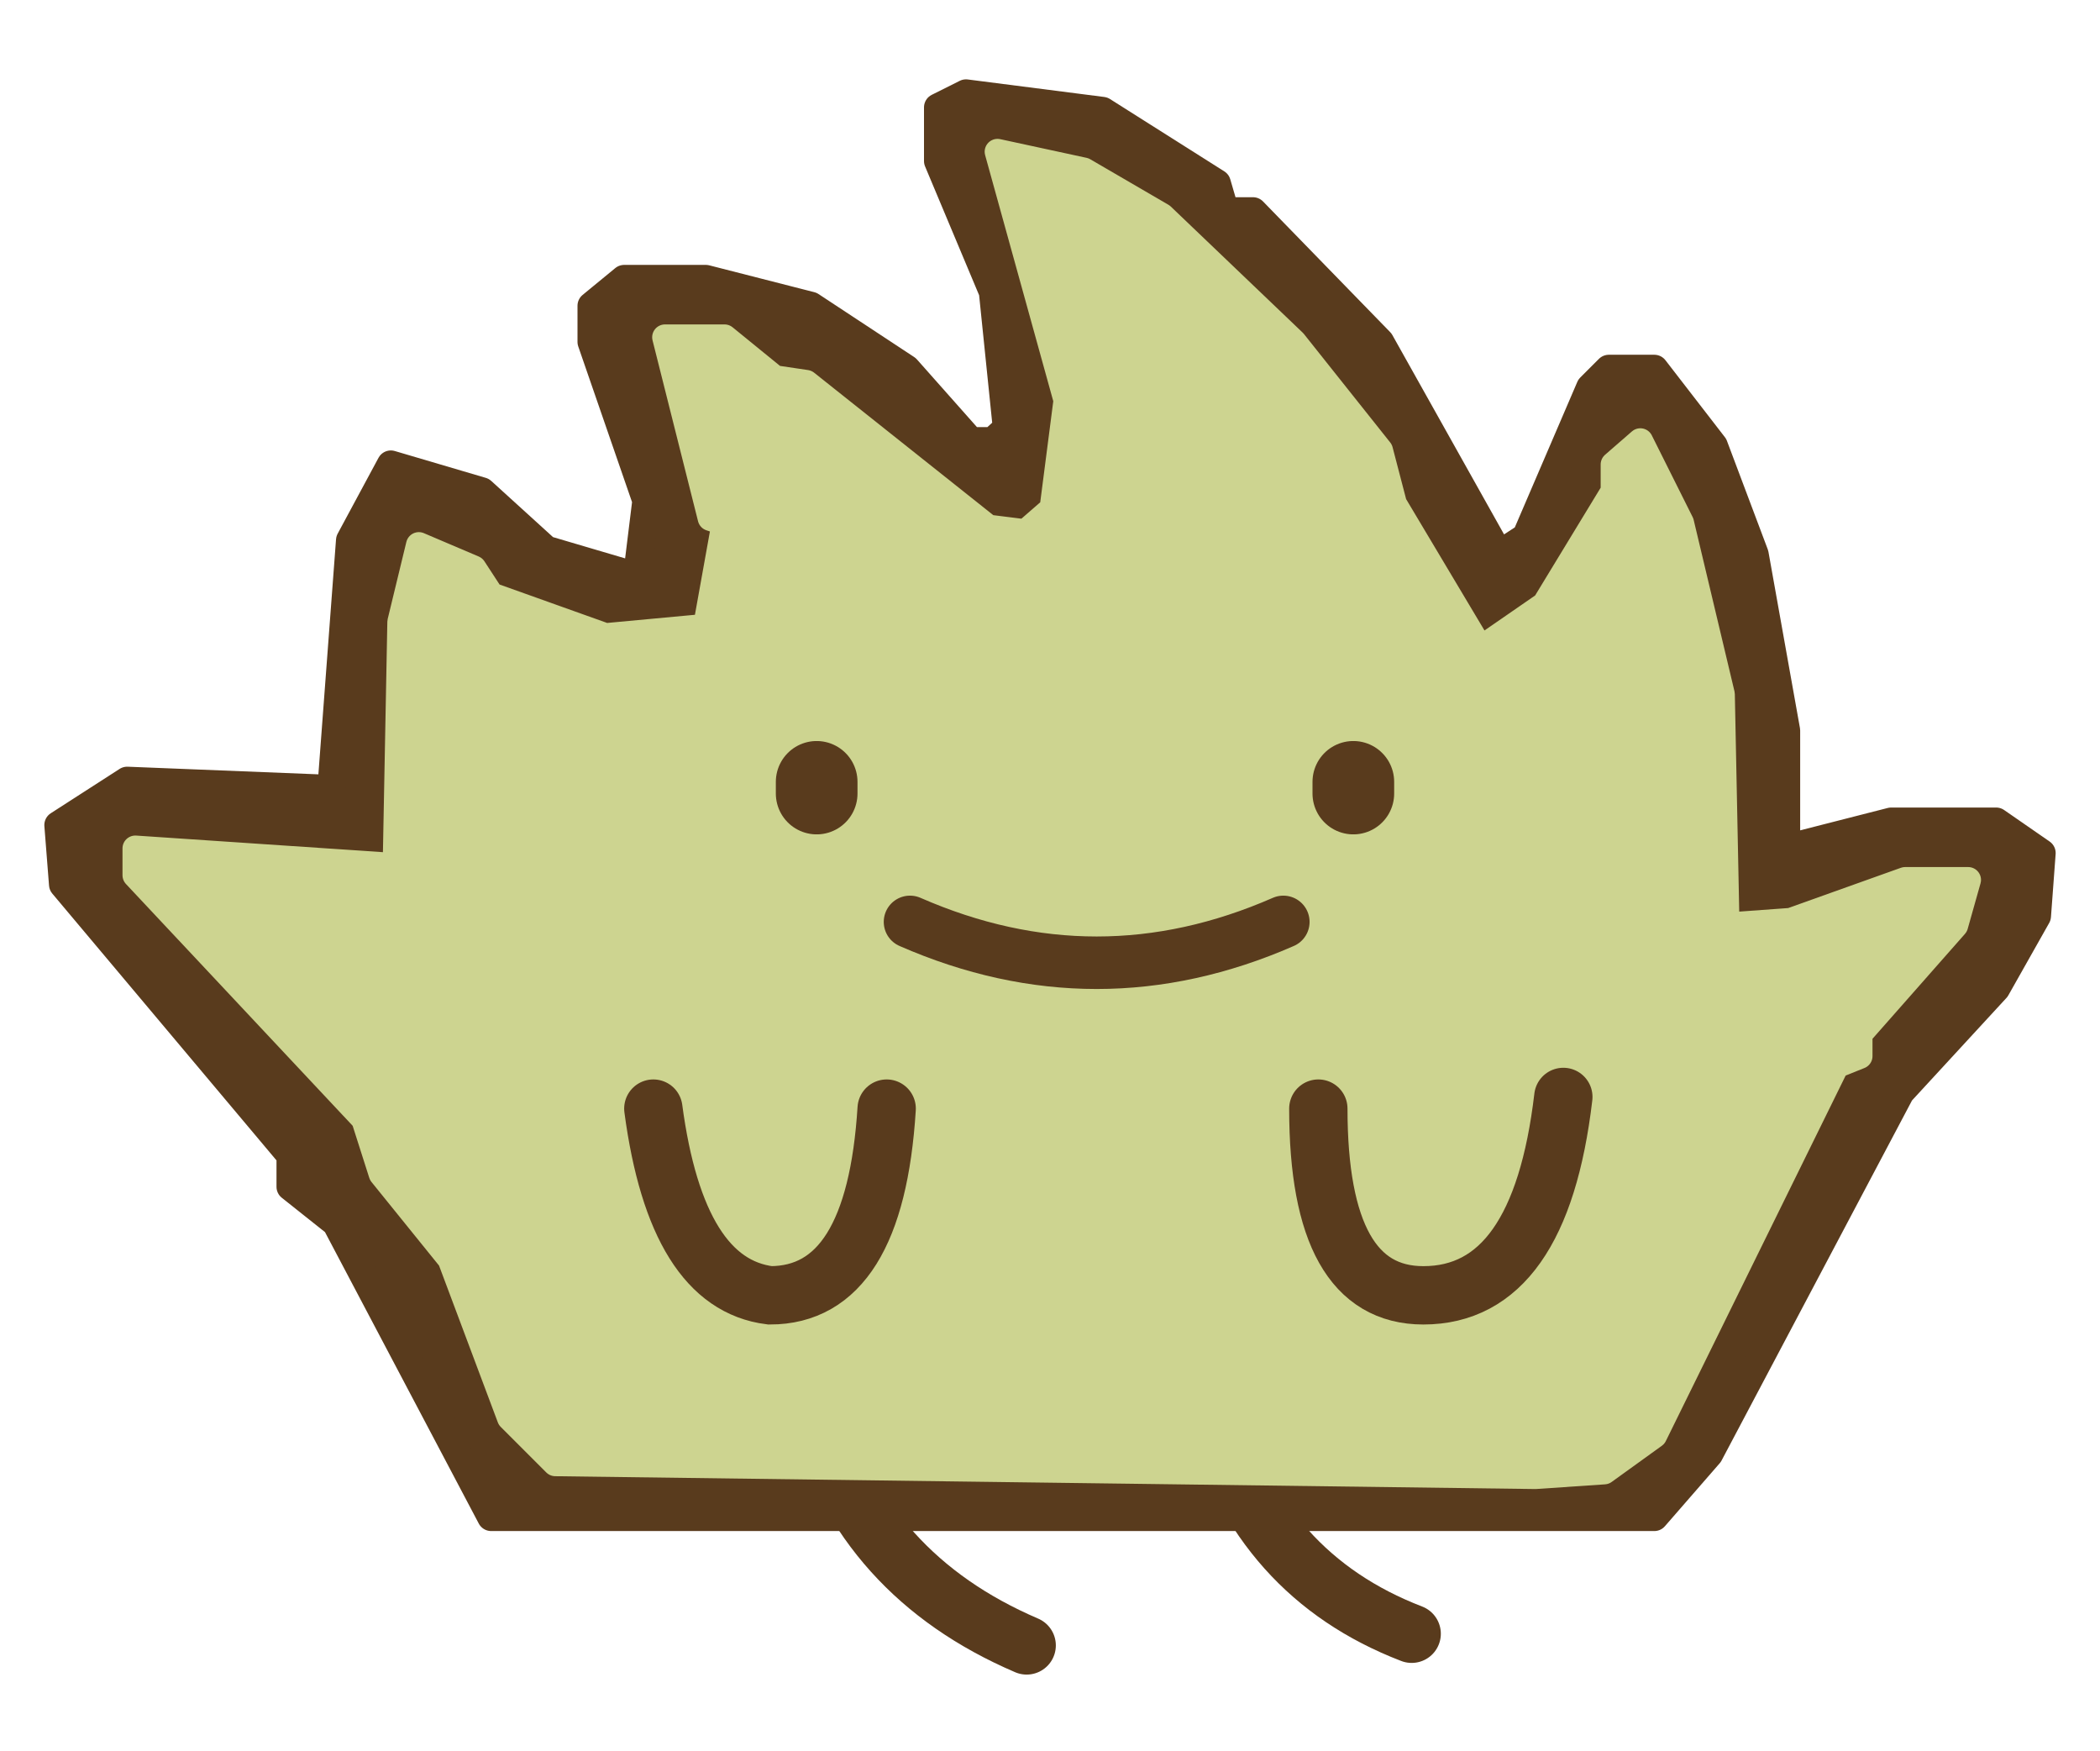
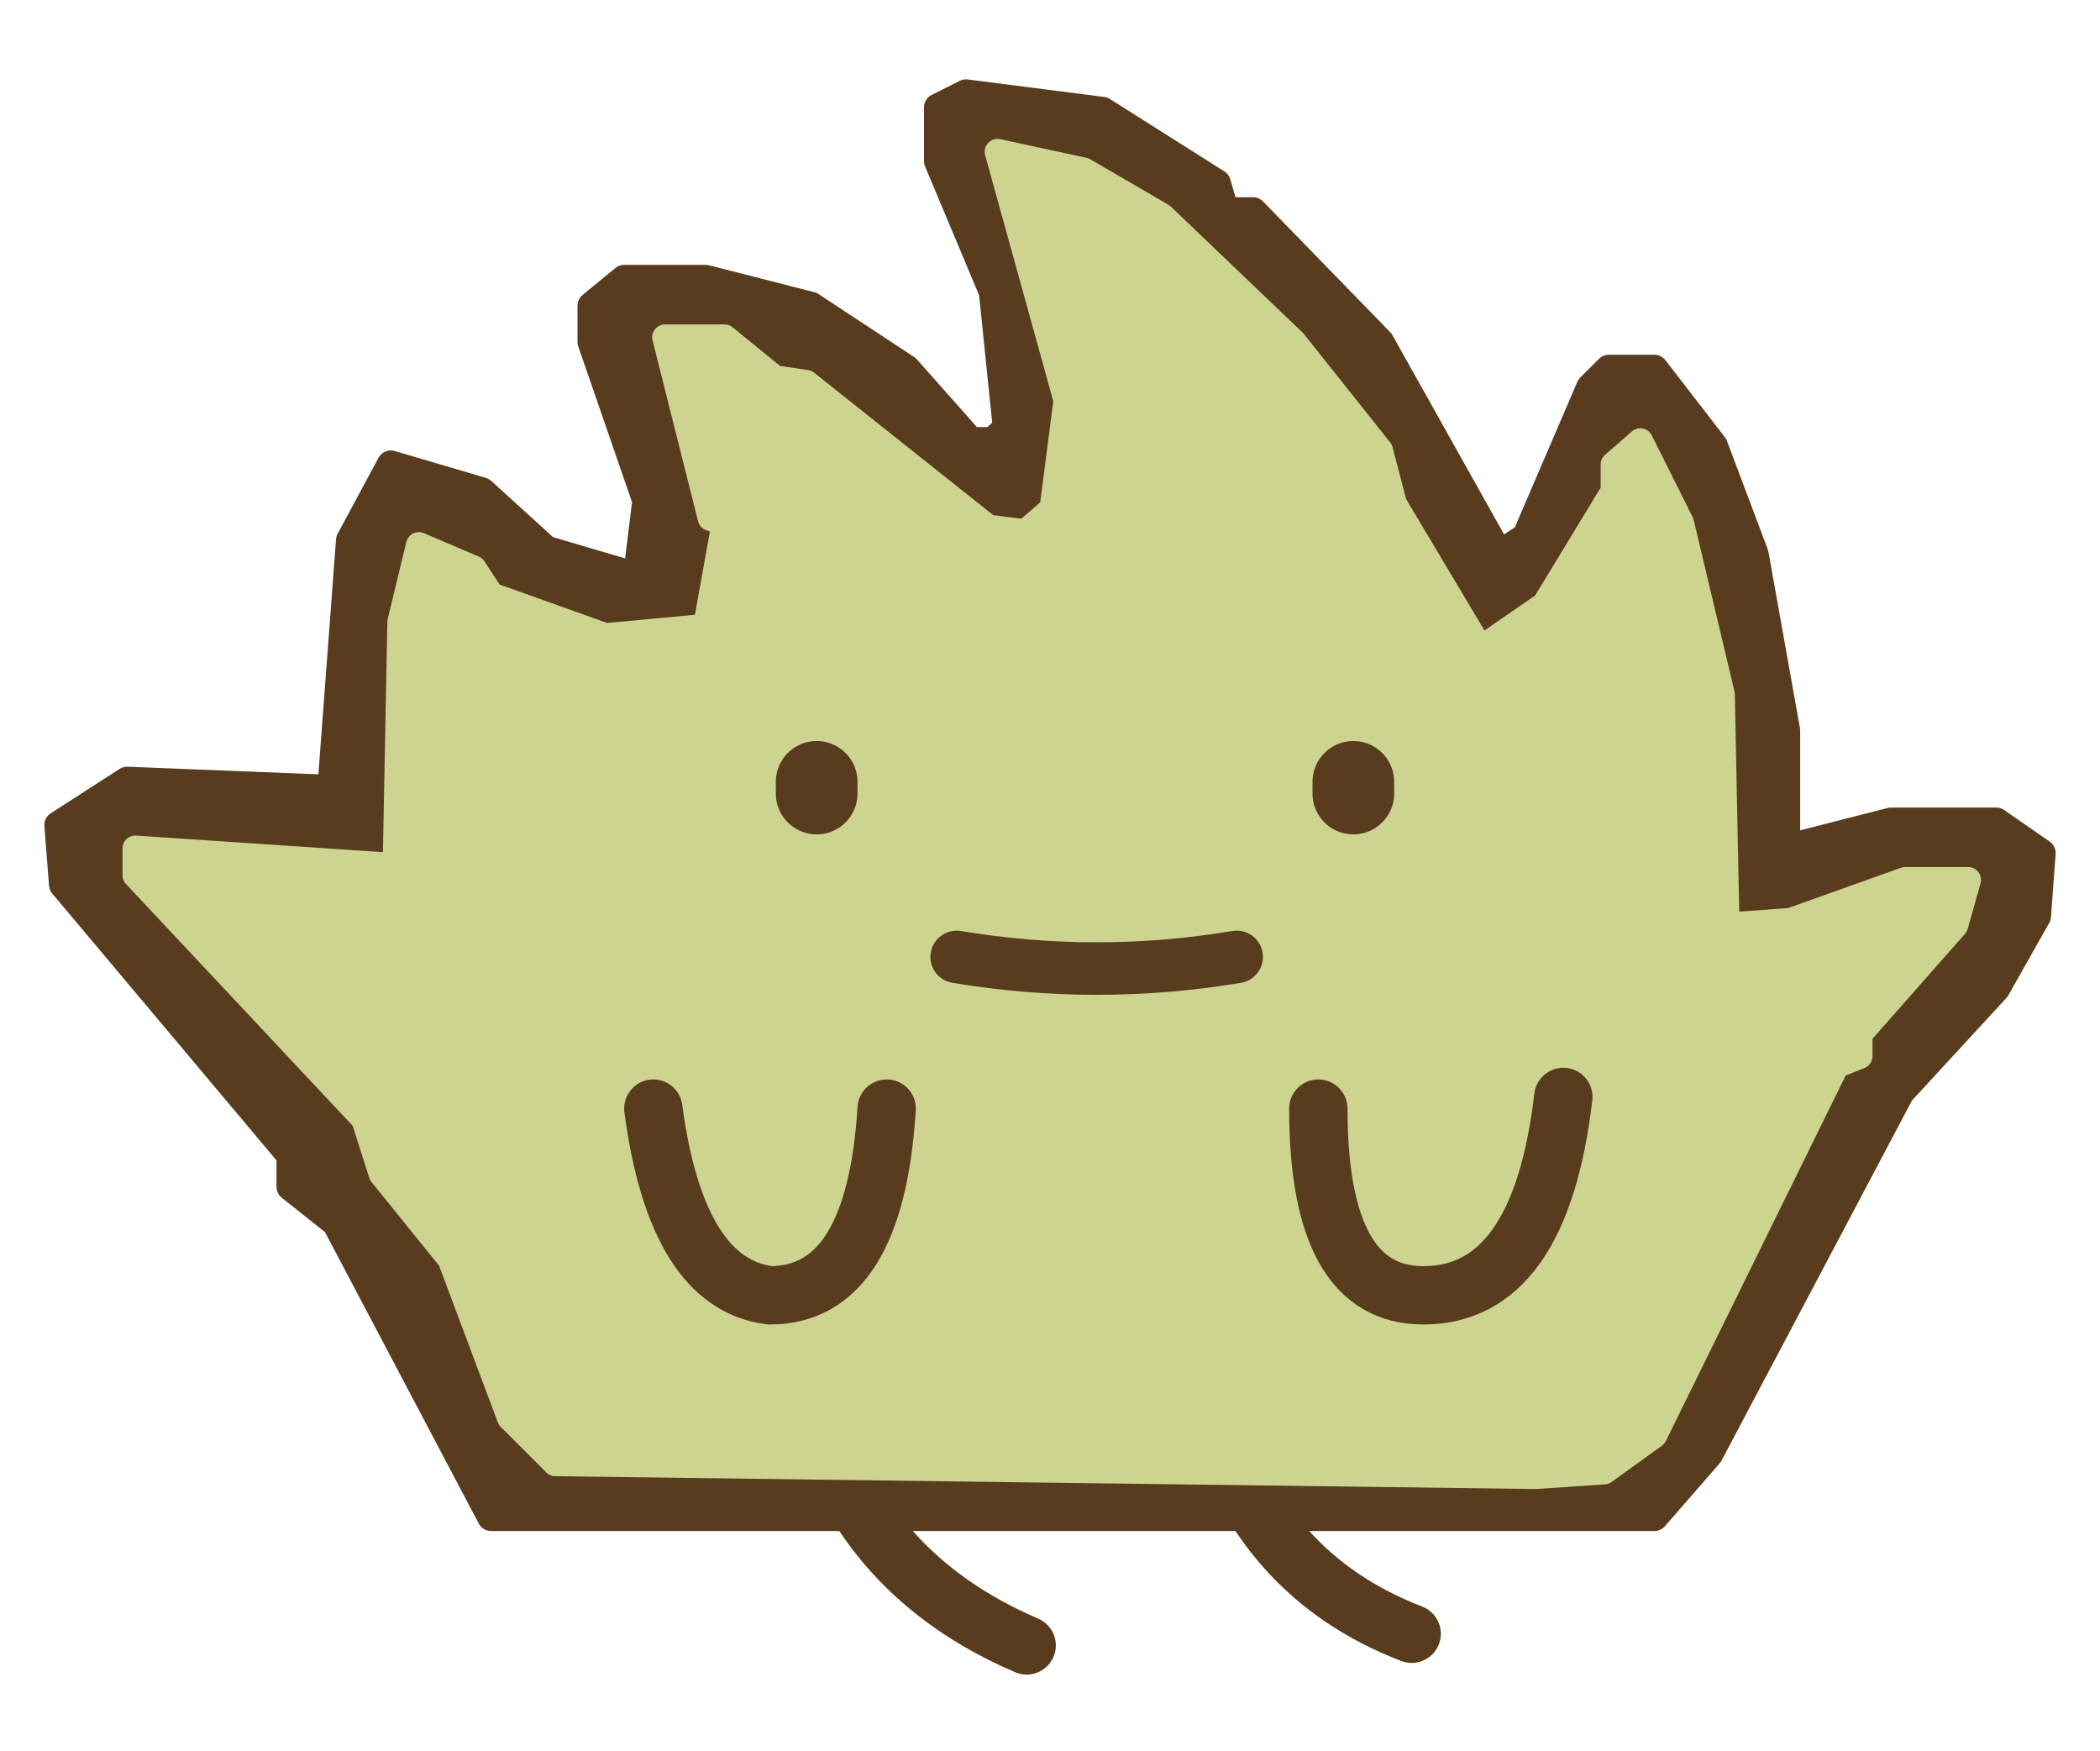
<svg xmlns="http://www.w3.org/2000/svg" viewBox="0 0 180 150" role="img" aria-label="小草团">
  <g class="grass-character">
    <g class="grass-legs" fill="none" stroke="#593b1d" stroke-width="5" stroke-linecap="round">
      <path class="leg leg-left" d="M 70 121 Q 74 135 88 141" />
      <path class="leg leg-right" d="M 104 121 Q 108 135 121 140" />
    </g>
    <g class="grass-body">
      <g class="grass-body-shape body-shape">
        <path class="grass-outline" d="M 82.8 8 L 94.5 9.5 L 104.3 15.7 L 105 18.1 L 107.4 18.1 L 118.3 29.3 L 128.5 47.5 L 130.8 46 L 136.3 33.2 L 137.9 31.6 L 141.8 31.6 L 146.9 38.2 L 150.4 47.5 L 153.1 62.6 L 153.1 72.7 L 162.1 70.4 L 171.1 70.4 L 175 73.1 L 174.6 78.5 L 171.1 84.7 L 162.9 93.6 L 146.5 124.6 L 141.8 130 L 42.1 130 L 28.8 104.8 L 24.9 101.7 L 24.9 99 L 5.4 75.8 L 5 70.7 L 10.9 66.9 L 28.4 67.6 L 30 46.3 L 33.5 39.8 L 41.3 42.1 L 46.8 47.1 L 54.6 49.4 L 55.4 42.9 L 50.7 29.3 L 50.7 26.2 L 53.5 23.9 L 60.5 23.9 L 69.5 26.2 L 77.7 31.6 L 83.2 37.8 L 85.1 37.8 L 86.3 36.7 L 85.1 25 L 80.4 13.8 L 80.4 9.2 Z" fill="#593b1d" stroke="#593b1d" stroke-width="2.4" stroke-linecap="round" stroke-linejoin="round" />
        <path class="grass-fill" d="M 85.5 13 L 92.9 14.6 L 99.6 18.5 L 110.9 29.3 L 118.3 38.6 L 119.5 43.2 L 126.9 55.6 L 132.4 51.8 L 138.3 42.1 L 138.3 39.8 L 140.6 37.8 L 144.1 44.8 L 147.6 59.5 L 148 79.3 L 153.5 78.9 L 163.3 75.4 L 168.7 75.4 L 167.6 79.3 L 159.4 88.6 L 159.4 90.5 L 157.4 91.3 L 141.8 123 L 137.5 126.1 L 131.6 126.5 L 47.6 125.4 L 43.7 121.5 L 38.6 107.9 L 32.7 100.6 L 31.2 95.9 L 11.6 75 L 11.6 72.7 L 33.9 74.2 L 34.3 53.3 L 35.9 46.7 L 40.6 48.7 L 42.1 51 L 51.9 54.5 L 60.5 53.7 L 62.1 44.8 L 60.9 44.4 L 57 28.9 L 62.1 28.9 L 66.4 32.4 L 69.1 32.8 L 84.7 45.2 L 87.9 45.6 L 90.2 43.6 L 91.4 34.3 Z" fill="#cdd490" stroke="#cdd490" stroke-width="2.2" stroke-linecap="round" stroke-linejoin="round" />
      </g>
      <g class="grass-arms" fill="none" stroke="#593b1d" stroke-width="5" stroke-linecap="round">
        <path class="fin arm fin-left arm-left" d="M 56 95 Q 58 110 66 111 Q 75 111 76 95" />
        <path class="fin arm fin-right arm-right" d="M 113 95 Q 113 111 122 111 Q 132 111 134 94" />
      </g>
-       <g class="grass-face" stroke="#593b1d" stroke-linecap="round">
+       <g class="grass-face native-expression" data-native-expression="calm" stroke="#593b1d" stroke-linecap="round">
        <path class="eye eye-left" d="M 70 67 L 70 68" stroke-width="7" />
        <path class="eye eye-right" d="M 116 67 L 116 68" stroke-width="7" />
-         <path class="mouth mouth-smile" d="M 78 79 Q 94 86 110 79" fill="none" stroke-width="4.5" />
-         <path class="mouth mouth-neutral" d="M 80 82 Q 94 84 108 82" fill="none" stroke-width="4.5" opacity="0" />
-         <path class="mouth mouth-frown" d="M 80 85 Q 94 76 108 85" fill="none" stroke-width="4.5" opacity="0" />
+         <path class="mouth mouth-neutral" d="M 82 82 Q 94 84 106 82" fill="none" stroke-width="4.5" />
+       </g>
+       <g class="grass-face native-expression" data-native-expression="happy" stroke="#593b1d" stroke-linecap="round" style="display:none">
+         <path class="eye eye-left" d="M 70 67 L 70 68" stroke-width="7" />
+         <path class="eye eye-right" d="M 116 67 L 116 68" stroke-width="7" />
+         <path class="mouth mouth-smile" d="M 78 79 Q 94 88 110 79" fill="none" stroke-width="4.5" />
+       </g>
+       <g class="grass-face native-expression" data-native-expression="worried" stroke="#593b1d" stroke-linecap="round" style="display:none">
+         <path class="eye eye-left" d="M 70 67 L 70 68" stroke-width="7" />
+         <path class="eye eye-right" d="M 116 67 L 116 68" stroke-width="7" />
+         <path class="mouth mouth-frown" d="M 80 86 Q 94 76 108 86" fill="none" stroke-width="4.5" />
      </g>
    </g>
  </g>
</svg>
